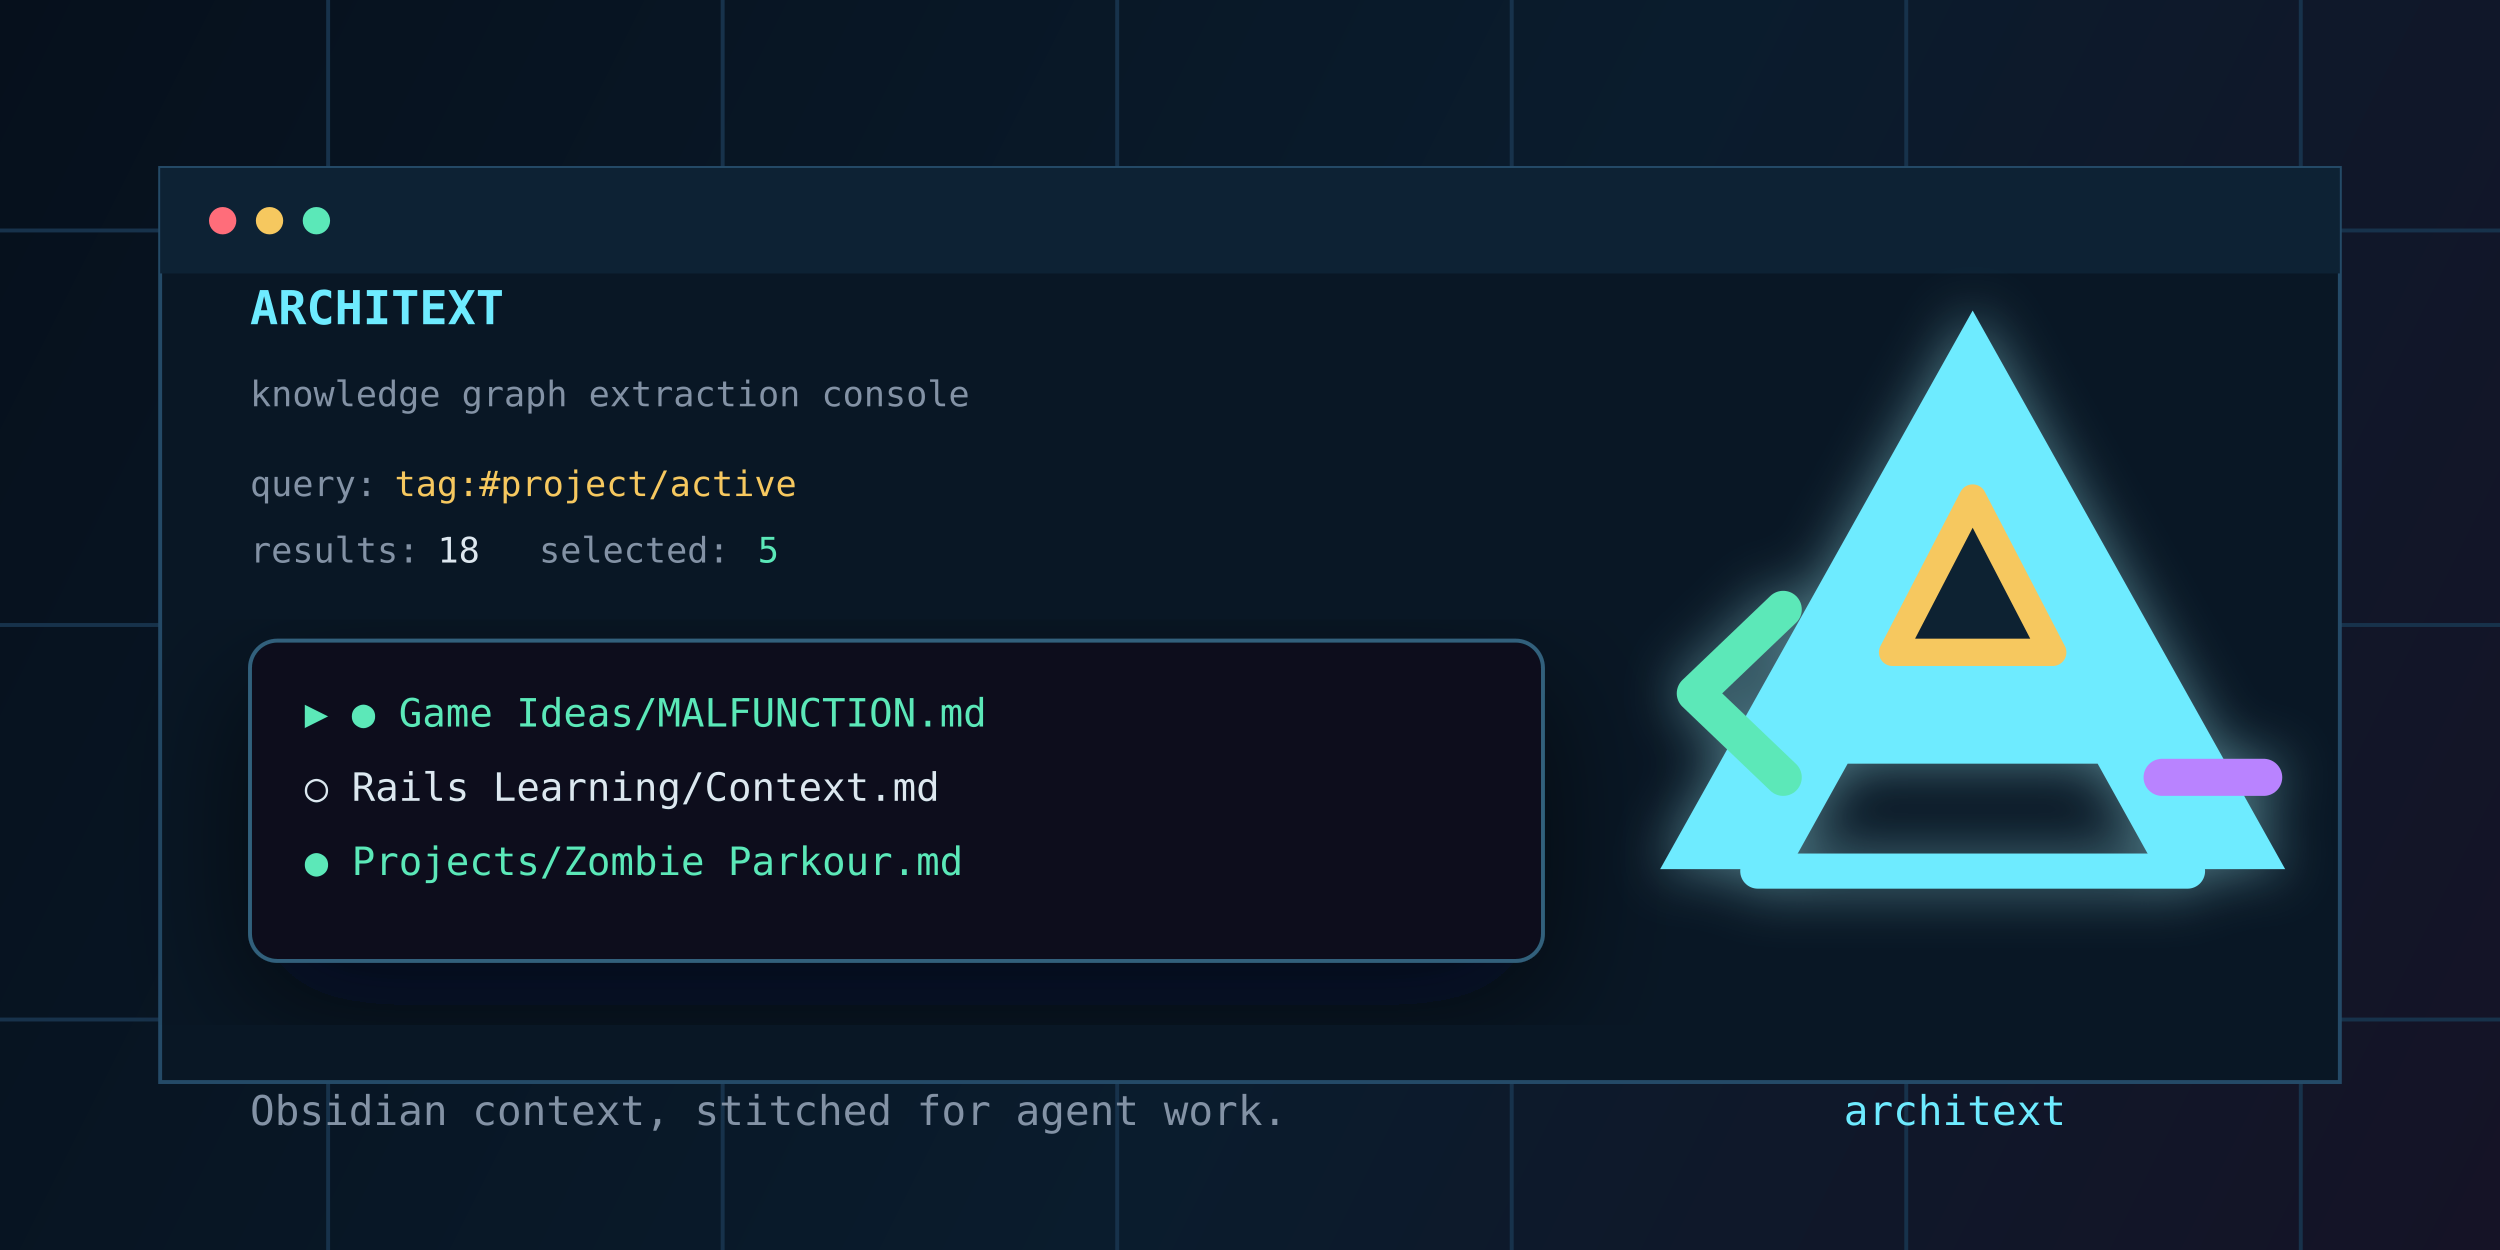
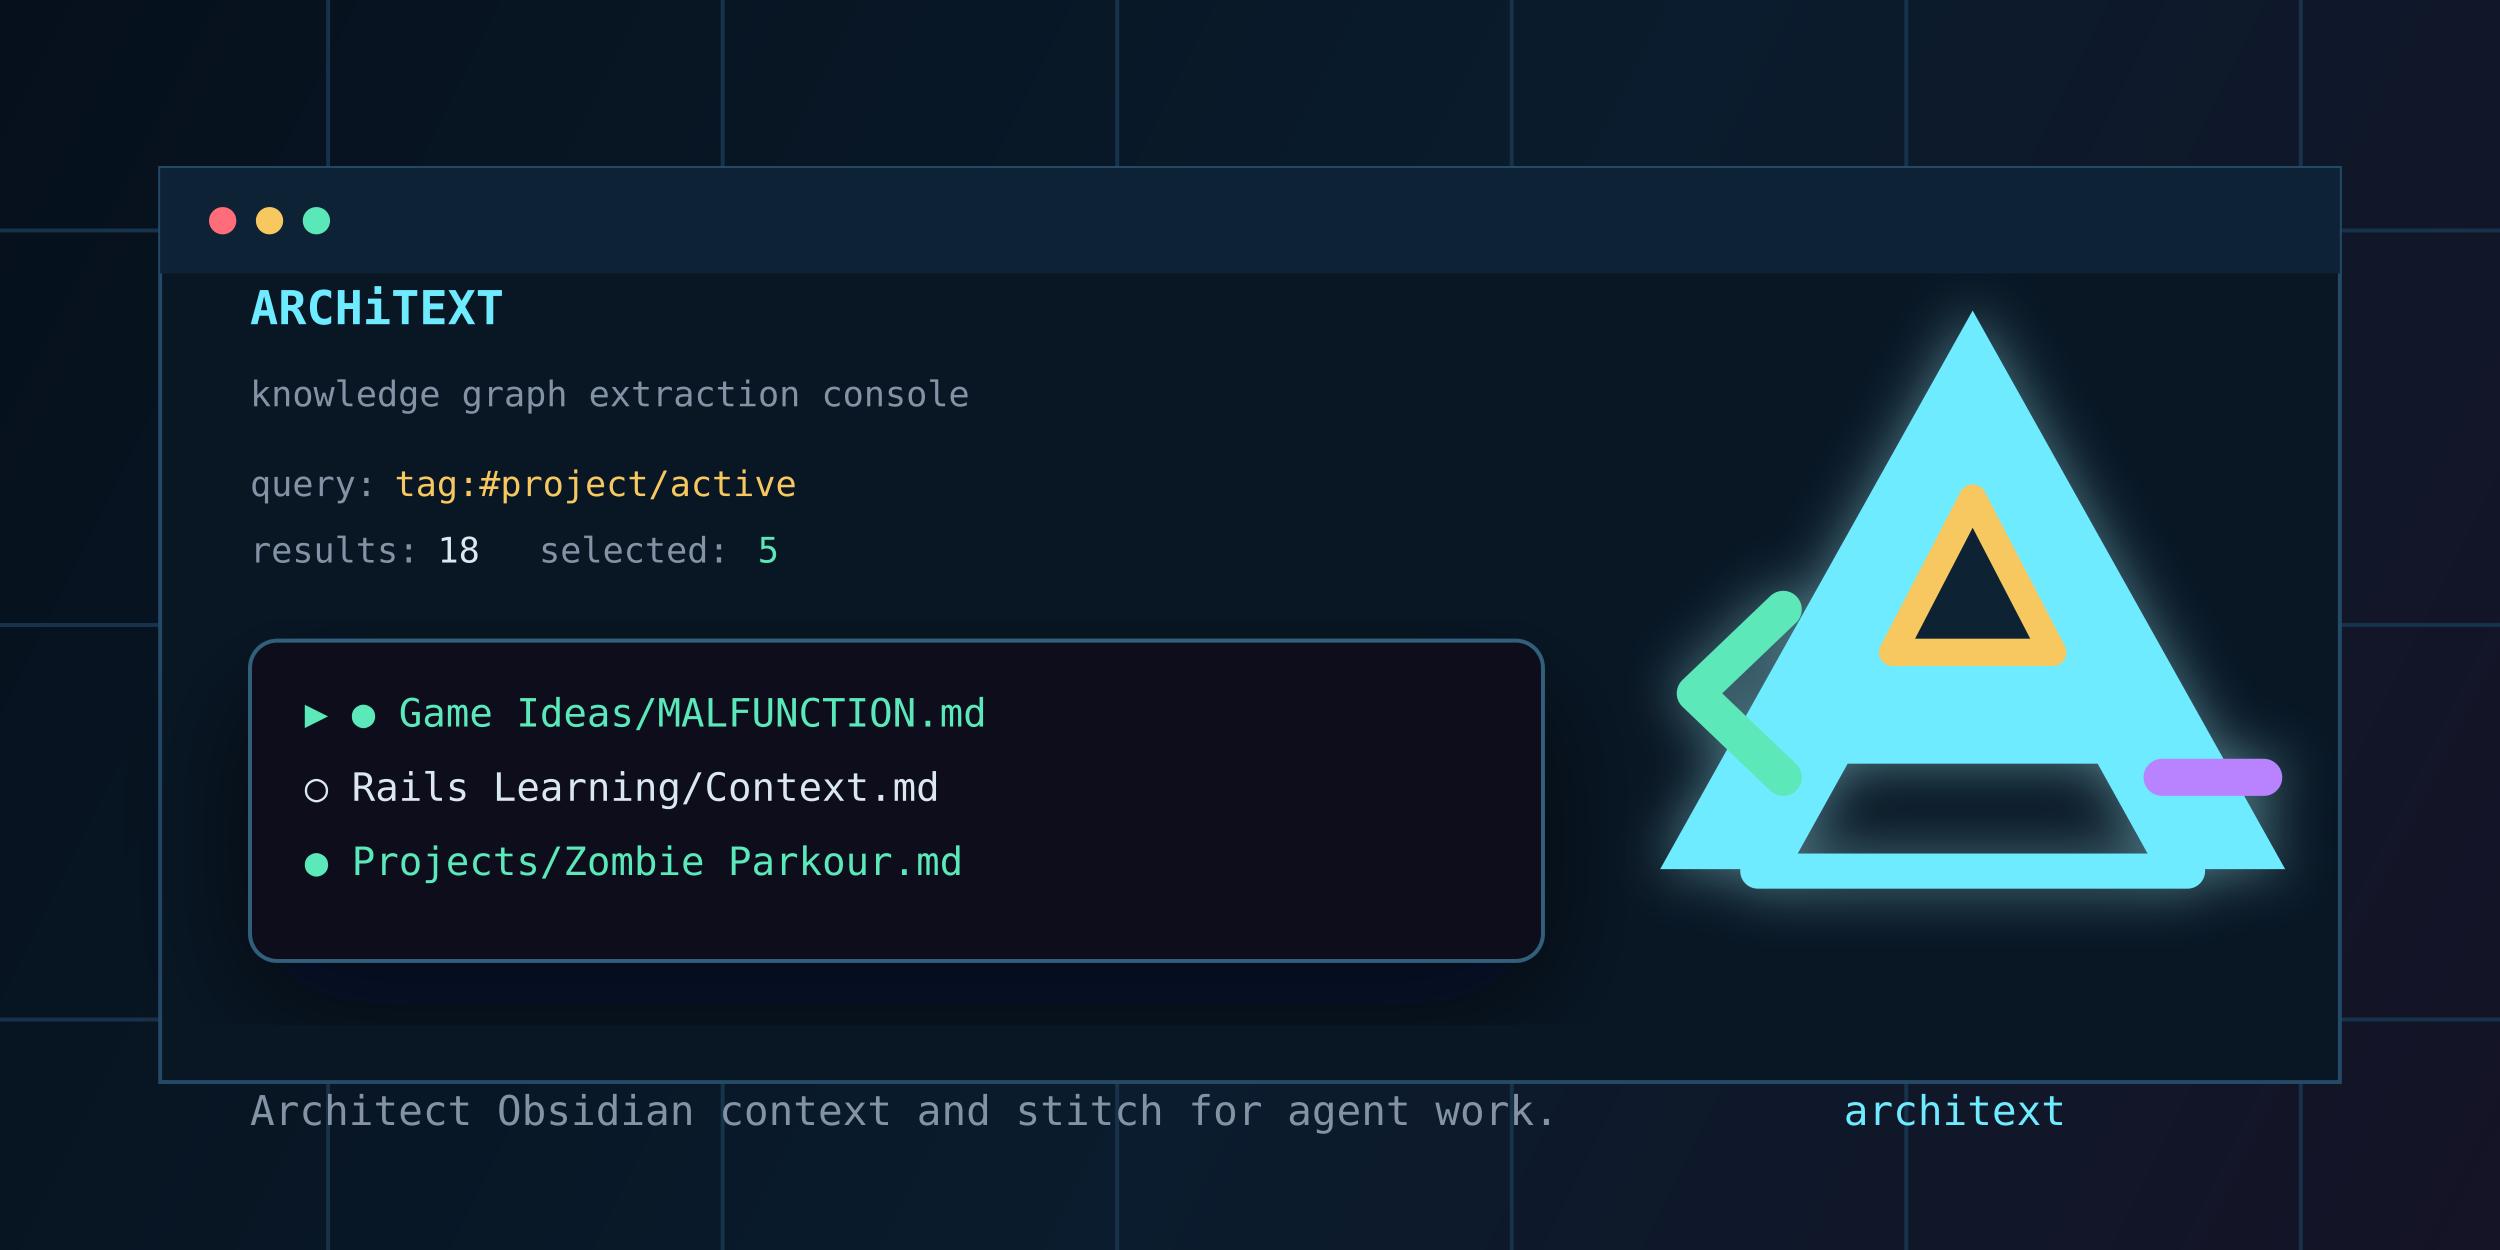
<svg xmlns="http://www.w3.org/2000/svg" width="1280" height="640" viewBox="0 0 1280 640" role="img" aria-label="Architext social preview">
  <defs>
    <linearGradient id="bg" x1="0" y1="0" x2="1280" y2="640" gradientUnits="userSpaceOnUse">
      <stop stop-color="#06101C" />
      <stop offset="0.55" stop-color="#0A1C2D" />
      <stop offset="1" stop-color="#151326" />
    </linearGradient>
    <linearGradient id="accent" x1="130" y1="88" x2="1140" y2="560" gradientUnits="userSpaceOnUse">
      <stop stop-color="#6EEBFF" />
      <stop offset="0.5" stop-color="#5BE8B8" />
      <stop offset="1" stop-color="#B983FF" />
    </linearGradient>
    <filter id="glow" x="-30%" y="-30%" width="160%" height="160%">
      <feGaussianBlur stdDeviation="14" result="blur" />
      <feColorMatrix in="blur" type="matrix" values="0 0 0 0 0.38 0 0 0 0 0.93 0 0 0 0 1 0 0 0 0.45 0" />
      <feBlend in="SourceGraphic" />
    </filter>
    <filter id="card-shadow" x="-20%" y="-20%" width="140%" height="140%">
      <feDropShadow dx="0" dy="22" stdDeviation="34" flood-color="#000611" flood-opacity="0.62" />
    </filter>
  </defs>
  <rect width="1280" height="640" fill="url(#bg)" />
  <path d="M0 118h1280M0 320h1280M0 522h1280M168 0v640M370 0v640M572 0v640M774 0v640M976 0v640M1178 0v640" stroke="#17324B" stroke-width="2" />
  <path d="M82 86h1116v468H82z" fill="#091725" stroke="#244A67" stroke-width="2" />
  <path d="M82 86h1116v54H82z" fill="#0D2234" />
  <circle cx="114" cy="113" r="7" fill="#FF6D7A" />
  <circle cx="138" cy="113" r="7" fill="#F6C85F" />
  <circle cx="162" cy="113" r="7" fill="#5BE8B8" />
  <g transform="translate(128 166)">
-     <text x="0" y="0" font-family="Menlo, Consolas, monospace" font-size="24" font-weight="700" fill="#6EEBFF">ARCHITEXT</text>
-     <text x="0" y="42" font-family="Menlo, Consolas, monospace" font-size="18" fill="#8392A5">knowledge graph extraction console</text>
-     <text x="0" y="88" font-family="Menlo, Consolas, monospace" font-size="18" fill="#8392A5">query:</text>
-     <text x="74" y="88" font-family="Menlo, Consolas, monospace" font-size="18" fill="#F6C85F">tag:#project/active</text>
-     <text x="0" y="122" font-family="Menlo, Consolas, monospace" font-size="18" fill="#8392A5">results:</text>
-     <text x="96" y="122" font-family="Menlo, Consolas, monospace" font-size="18" fill="#DDE7EF">18</text>
-     <text x="148" y="122" font-family="Menlo, Consolas, monospace" font-size="18" fill="#8392A5">selected:</text>
-     <text x="260" y="122" font-family="Menlo, Consolas, monospace" font-size="18" fill="#5BE8B8">5</text>
+     <text x="0" y="0" font-family="monospace" font-size="24" font-weight="700" fill="#6EEBFF">ARCHiTEXT</text>
+     <text x="0" y="42" font-family="monospace" font-size="18" fill="#8392A5">knowledge graph extraction console</text>
+     <text x="0" y="88" font-family="monospace" font-size="18" fill="#8392A5">query:</text>
+     <text x="74" y="88" font-family="monospace" font-size="18" fill="#F6C85F">tag:#project/active</text>
+     <text x="0" y="122" font-family="monospace" font-size="18" fill="#8392A5">results:</text>
+     <text x="96" y="122" font-family="monospace" font-size="18" fill="#DDE7EF">18</text>
+     <text x="148" y="122" font-family="monospace" font-size="18" fill="#8392A5">selected:</text>
+     <text x="260" y="122" font-family="monospace" font-size="18" fill="#5BE8B8">5</text>
  </g>
  <g transform="translate(128 328)" filter="url(#card-shadow)">
    <rect width="662" height="164" rx="14" fill="#07111F" stroke="#31617C" stroke-width="2" />
-     <text x="28" y="44" font-family="Menlo, Consolas, monospace" font-size="20" fill="#5BE8B8">▶ ● Game Ideas/MALFUNCTION.md</text>
-     <text x="28" y="82" font-family="Menlo, Consolas, monospace" font-size="20" fill="#DDE7EF">  ○ Rails Learning/Context.md</text>
-     <text x="28" y="120" font-family="Menlo, Consolas, monospace" font-size="20" fill="#5BE8B8">  ● Projects/Zombie Parkour.md</text>
+     <text x="28" y="44" font-family="monospace" font-size="20" fill="#5BE8B8">▶ ● Game Ideas/MALFUNCTION.md</text>
+     <text x="28" y="82" font-family="monospace" font-size="20" fill="#DDE7EF">  ○ Rails Learning/Context.md</text>
+     <text x="28" y="120" font-family="monospace" font-size="20" fill="#5BE8B8">  ● Projects/Zombie Parkour.md</text>
  </g>
  <g transform="translate(850 159)" filter="url(#glow)">
    <path d="M0 286 160 0l160 286h-66l-30-54H96l-30 54H0Z" fill="#6EEBFF" />
    <path d="M160 96 119 175h82L160 96Z" fill="#0D2031" stroke="#F6C85F" stroke-width="14" stroke-linejoin="round" />
    <path d="M50 287h220" stroke="#6EEBFF" stroke-width="18" stroke-linecap="round" />
    <path d="M63 239 18 196l45-43" fill="none" stroke="#5BE8B8" stroke-width="19" stroke-linecap="round" stroke-linejoin="round" />
    <path d="M257 239h52" stroke="#B983FF" stroke-width="19" stroke-linecap="round" />
  </g>
-   <text x="128" y="576" font-family="Menlo, Consolas, monospace" font-size="21" fill="#8392A5">Obsidian context, stitched for agent work.</text>
-   <text x="944" y="576" font-family="Menlo, Consolas, monospace" font-size="21" fill="#6EEBFF">architext</text>
+   <text x="128" y="576" font-family="monospace" font-size="21" fill="#8392A5">Architect Obsidian context and stitch for agent work.</text>
+   <text x="944" y="576" font-family="monospace" font-size="21" fill="#6EEBFF">architext</text>
</svg>
